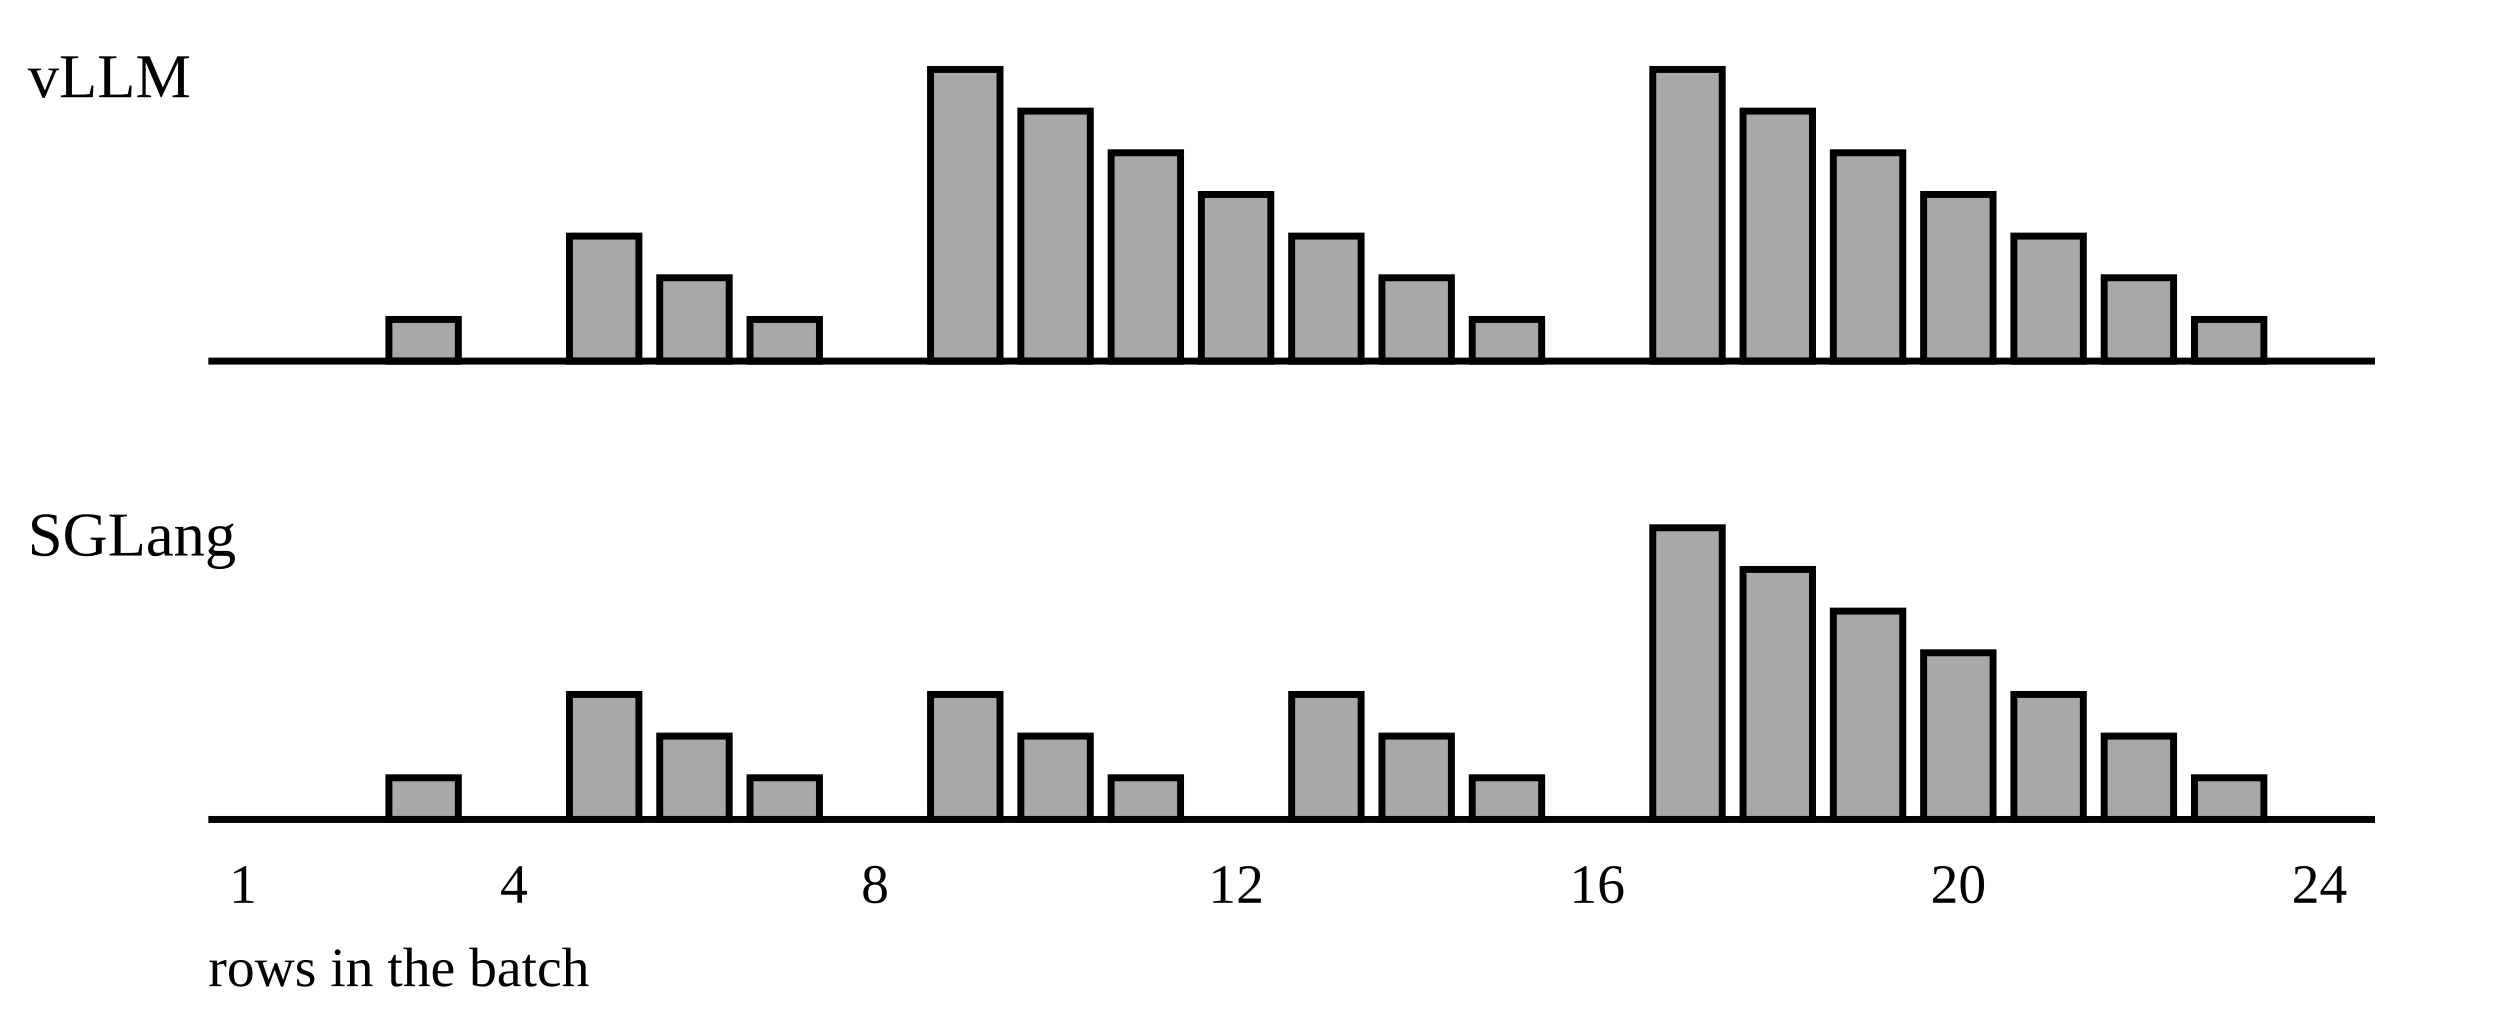
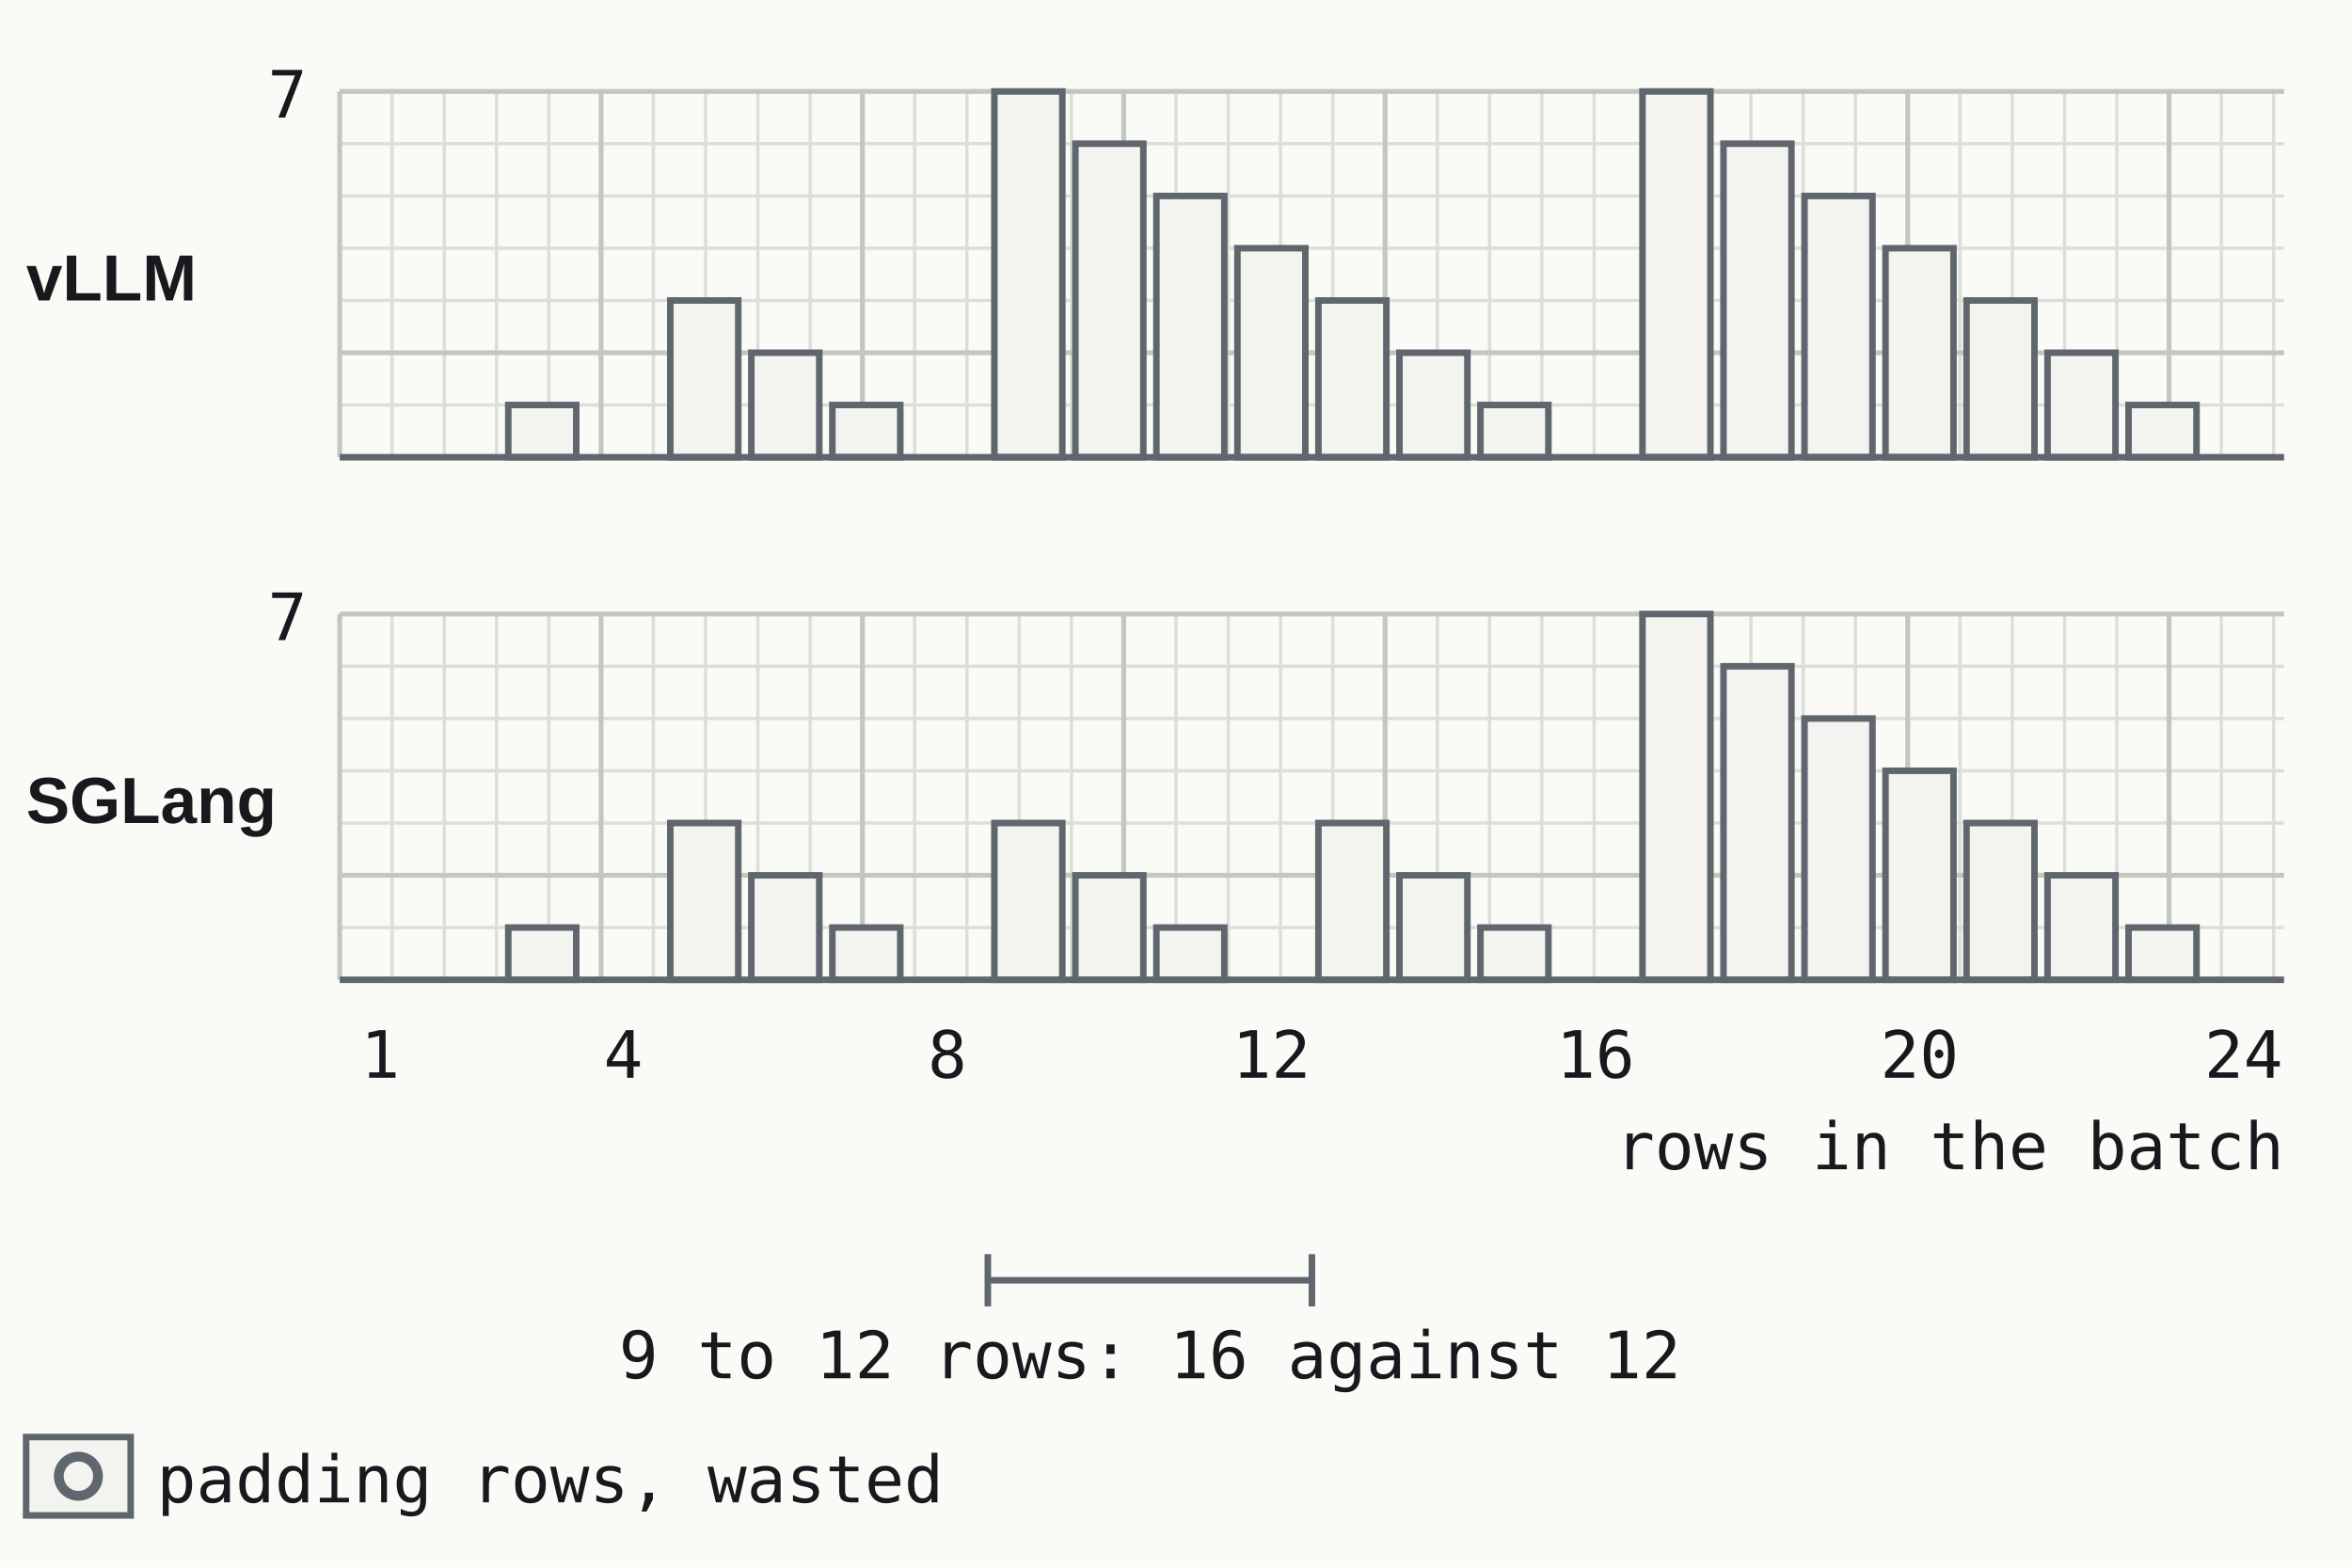
- <svg xmlns="http://www.w3.org/2000/svg" viewBox="0 0 360 146" width="360" height="146" fill="none" stroke="currentColor" stroke-width="1">
-   <g fill="currentColor" fill-opacity="0.34">
-     <rect x="30" y="52" width="10" height="0" />
-     <rect x="43" y="52" width="10" height="0" />
-     <rect x="56" y="46" width="10" height="6" />
-     <rect x="69" y="52" width="10" height="0" />
-     <rect x="82" y="34" width="10" height="18" />
-     <rect x="95" y="40" width="10" height="12" />
-     <rect x="108" y="46" width="10" height="6" />
-     <rect x="121" y="52" width="10" height="0" />
-     <rect x="134" y="10" width="10" height="42" />
-     <rect x="147" y="16" width="10" height="36" />
-     <rect x="160" y="22" width="10" height="30" />
-     <rect x="173" y="28" width="10" height="24" />
-     <rect x="186" y="34" width="10" height="18" />
-     <rect x="199" y="40" width="10" height="12" />
-     <rect x="212" y="46" width="10" height="6" />
-     <rect x="225" y="52" width="10" height="0" />
-     <rect x="238" y="10" width="10" height="42" />
-     <rect x="251" y="16" width="10" height="36" />
-     <rect x="264" y="22" width="10" height="30" />
-     <rect x="277" y="28" width="10" height="24" />
-     <rect x="290" y="34" width="10" height="18" />
-     <rect x="303" y="40" width="10" height="12" />
-     <rect x="316" y="46" width="10" height="6" />
-     <rect x="329" y="52" width="10" height="0" />
-     <rect x="30" y="118" width="10" height="0" />
-     <rect x="43" y="118" width="10" height="0" />
-     <rect x="56" y="112" width="10" height="6" />
-     <rect x="69" y="118" width="10" height="0" />
-     <rect x="82" y="100" width="10" height="18" />
-     <rect x="95" y="106" width="10" height="12" />
-     <rect x="108" y="112" width="10" height="6" />
-     <rect x="121" y="118" width="10" height="0" />
-     <rect x="134" y="100" width="10" height="18" />
-     <rect x="147" y="106" width="10" height="12" />
-     <rect x="160" y="112" width="10" height="6" />
-     <rect x="173" y="118" width="10" height="0" />
-     <rect x="186" y="100" width="10" height="18" />
-     <rect x="199" y="106" width="10" height="12" />
-     <rect x="212" y="112" width="10" height="6" />
-     <rect x="225" y="118" width="10" height="0" />
-     <rect x="238" y="76" width="10" height="42" />
-     <rect x="251" y="82" width="10" height="36" />
-     <rect x="264" y="88" width="10" height="30" />
-     <rect x="277" y="94" width="10" height="24" />
-     <rect x="290" y="100" width="10" height="18" />
-     <rect x="303" y="106" width="10" height="12" />
-     <rect x="316" y="112" width="10" height="6" />
-     <rect x="329" y="118" width="10" height="0" />
+ <svg xmlns="http://www.w3.org/2000/svg" viewBox="0 0 360 240" width="360" height="240">
+   <rect width="360" height="240" fill="#fafaf6" />
+   <g class="graticule" fill="none" stroke="#c2c8bd">
+     <path d="M52 14v56M60 14v56M68 14v56M76 14v56M84 14v56M92 14v56M100 14v56M108 14v56M116 14v56M124 14v56M132 14v56M140 14v56M148 14v56M156 14v56M164 14v56M172 14v56M180 14v56M188 14v56M196 14v56M204 14v56M212 14v56M220 14v56M228 14v56M236 14v56M244 14v56M252 14v56M260 14v56M268 14v56M276 14v56M284 14v56M292 14v56M300 14v56M308 14v56M316 14v56M324 14v56M332 14v56M340 14v56M348 14v56M52 14h297.6M52 22h297.6M52 30h297.6M52 38h297.6M52 46h297.6M52 54h297.6M52 62h297.6M52 70h297.6" stroke-width="0.5" stroke-opacity="0.55" />
+     <path d="M52 14v56M92 14v56M132 14v56M172 14v56M212 14v56M252 14v56M292 14v56M332 14v56M52 14h297.6M52 54h297.6" stroke-width="0.75" />
  </g>
-   <path d="M30 52H342M30 118H342" />
-   <g stroke="none" fill="currentColor" font-size="9">
-     <text x="4" y="14">vLLM</text>
-     <text x="4" y="80">SGLang</text>
+   <text x="4" y="46" font-family="'Atkinson Hyperlegible', system-ui, 'Segoe UI', Arial, sans-serif" font-size="10" font-weight="700" fill="#17191d" text-anchor="start" stroke="#fafaf6" stroke-width="3" stroke-linejoin="round" paint-order="stroke">vLLM</text>
+   <text x="47" y="18" font-family="'Atkinson Hyperlegible Mono', ui-monospace, 'SF Mono', Menlo, Consolas, monospace" font-size="10" fill="#17191d" text-anchor="end" stroke="#fafaf6" stroke-width="3" stroke-linejoin="round" paint-order="stroke">7</text>
+   <g class="bar" data-slot="white">
+     <rect x="77.8" y="62" width="10.4" height="8" fill="#f3f3ef" stroke="#5f666d" stroke-width="1" />
  </g>
-   <g stroke="none" fill="currentColor" font-size="8" text-anchor="middle">
-     <text x="35" y="130">1</text>
-     <text x="74" y="130">4</text>
-     <text x="126" y="130">8</text>
-     <text x="178" y="130">12</text>
-     <text x="230" y="130">16</text>
-     <text x="282" y="130">20</text>
-     <text x="334" y="130">24</text>
+   <g class="bar" data-slot="white">
+     <rect x="102.6" y="46" width="10.4" height="24" fill="#f3f3ef" stroke="#5f666d" stroke-width="1" />
  </g>
-   <g stroke="none" fill="currentColor" font-size="8">
-     <text x="30" y="142">rows in the batch</text>
+   <g class="bar" data-slot="white">
+     <rect x="115" y="54" width="10.4" height="16" fill="#f3f3ef" stroke="#5f666d" stroke-width="1" />
  </g>
+   <g class="bar" data-slot="white">
+     <rect x="127.4" y="62" width="10.4" height="8" fill="#f3f3ef" stroke="#5f666d" stroke-width="1" />
+   </g>
+   <g class="bar" data-slot="white">
+     <rect x="152.2" y="14" width="10.4" height="56" fill="#f3f3ef" stroke="#5f666d" stroke-width="1" />
+   </g>
+   <g class="bar" data-slot="white">
+     <rect x="164.6" y="22" width="10.4" height="48" fill="#f3f3ef" stroke="#5f666d" stroke-width="1" />
+   </g>
+   <g class="bar" data-slot="white">
+     <rect x="177" y="30" width="10.4" height="40" fill="#f3f3ef" stroke="#5f666d" stroke-width="1" />
+   </g>
+   <g class="bar" data-slot="white">
+     <rect x="189.4" y="38" width="10.4" height="32" fill="#f3f3ef" stroke="#5f666d" stroke-width="1" />
+   </g>
+   <g class="bar" data-slot="white">
+     <rect x="201.8" y="46" width="10.4" height="24" fill="#f3f3ef" stroke="#5f666d" stroke-width="1" />
+   </g>
+   <g class="bar" data-slot="white">
+     <rect x="214.2" y="54" width="10.4" height="16" fill="#f3f3ef" stroke="#5f666d" stroke-width="1" />
+   </g>
+   <g class="bar" data-slot="white">
+     <rect x="226.6" y="62" width="10.4" height="8" fill="#f3f3ef" stroke="#5f666d" stroke-width="1" />
+   </g>
+   <g class="bar" data-slot="white">
+     <rect x="251.4" y="14" width="10.4" height="56" fill="#f3f3ef" stroke="#5f666d" stroke-width="1" />
+   </g>
+   <g class="bar" data-slot="white">
+     <rect x="263.8" y="22" width="10.4" height="48" fill="#f3f3ef" stroke="#5f666d" stroke-width="1" />
+   </g>
+   <g class="bar" data-slot="white">
+     <rect x="276.2" y="30" width="10.4" height="40" fill="#f3f3ef" stroke="#5f666d" stroke-width="1" />
+   </g>
+   <g class="bar" data-slot="white">
+     <rect x="288.6" y="38" width="10.4" height="32" fill="#f3f3ef" stroke="#5f666d" stroke-width="1" />
+   </g>
+   <g class="bar" data-slot="white">
+     <rect x="301" y="46" width="10.4" height="24" fill="#f3f3ef" stroke="#5f666d" stroke-width="1" />
+   </g>
+   <g class="bar" data-slot="white">
+     <rect x="313.4" y="54" width="10.4" height="16" fill="#f3f3ef" stroke="#5f666d" stroke-width="1" />
+   </g>
+   <g class="bar" data-slot="white">
+     <rect x="325.8" y="62" width="10.4" height="8" fill="#f3f3ef" stroke="#5f666d" stroke-width="1" />
+   </g>
+   <path d="M52 70H349.6" fill="none" stroke="#5f666d" stroke-width="1" />
+   <g class="graticule" fill="none" stroke="#c2c8bd">
+     <path d="M52 94v56M60 94v56M68 94v56M76 94v56M84 94v56M92 94v56M100 94v56M108 94v56M116 94v56M124 94v56M132 94v56M140 94v56M148 94v56M156 94v56M164 94v56M172 94v56M180 94v56M188 94v56M196 94v56M204 94v56M212 94v56M220 94v56M228 94v56M236 94v56M244 94v56M252 94v56M260 94v56M268 94v56M276 94v56M284 94v56M292 94v56M300 94v56M308 94v56M316 94v56M324 94v56M332 94v56M340 94v56M348 94v56M52 94h297.6M52 102h297.6M52 110h297.6M52 118h297.6M52 126h297.6M52 134h297.6M52 142h297.6M52 150h297.6" stroke-width="0.5" stroke-opacity="0.55" />
+     <path d="M52 94v56M92 94v56M132 94v56M172 94v56M212 94v56M252 94v56M292 94v56M332 94v56M52 94h297.6M52 134h297.6" stroke-width="0.75" />
+   </g>
+   <text x="4" y="126" font-family="'Atkinson Hyperlegible', system-ui, 'Segoe UI', Arial, sans-serif" font-size="10" font-weight="700" fill="#17191d" text-anchor="start" stroke="#fafaf6" stroke-width="3" stroke-linejoin="round" paint-order="stroke">SGLang</text>
+   <text x="47" y="98" font-family="'Atkinson Hyperlegible Mono', ui-monospace, 'SF Mono', Menlo, Consolas, monospace" font-size="10" fill="#17191d" text-anchor="end" stroke="#fafaf6" stroke-width="3" stroke-linejoin="round" paint-order="stroke">7</text>
+   <g class="bar" data-slot="white">
+     <rect x="77.8" y="142" width="10.4" height="8" fill="#f3f3ef" stroke="#5f666d" stroke-width="1" />
+   </g>
+   <g class="bar" data-slot="white">
+     <rect x="102.6" y="126" width="10.4" height="24" fill="#f3f3ef" stroke="#5f666d" stroke-width="1" />
+   </g>
+   <g class="bar" data-slot="white">
+     <rect x="115" y="134" width="10.4" height="16" fill="#f3f3ef" stroke="#5f666d" stroke-width="1" />
+   </g>
+   <g class="bar" data-slot="white">
+     <rect x="127.4" y="142" width="10.4" height="8" fill="#f3f3ef" stroke="#5f666d" stroke-width="1" />
+   </g>
+   <g class="bar" data-slot="white">
+     <rect x="152.2" y="126" width="10.4" height="24" fill="#f3f3ef" stroke="#5f666d" stroke-width="1" />
+   </g>
+   <g class="bar" data-slot="white">
+     <rect x="164.6" y="134" width="10.4" height="16" fill="#f3f3ef" stroke="#5f666d" stroke-width="1" />
+   </g>
+   <g class="bar" data-slot="white">
+     <rect x="177" y="142" width="10.4" height="8" fill="#f3f3ef" stroke="#5f666d" stroke-width="1" />
+   </g>
+   <g class="bar" data-slot="white">
+     <rect x="201.8" y="126" width="10.4" height="24" fill="#f3f3ef" stroke="#5f666d" stroke-width="1" />
+   </g>
+   <g class="bar" data-slot="white">
+     <rect x="214.2" y="134" width="10.4" height="16" fill="#f3f3ef" stroke="#5f666d" stroke-width="1" />
+   </g>
+   <g class="bar" data-slot="white">
+     <rect x="226.6" y="142" width="10.4" height="8" fill="#f3f3ef" stroke="#5f666d" stroke-width="1" />
+   </g>
+   <g class="bar" data-slot="white">
+     <rect x="251.4" y="94" width="10.4" height="56" fill="#f3f3ef" stroke="#5f666d" stroke-width="1" />
+   </g>
+   <g class="bar" data-slot="white">
+     <rect x="263.8" y="102" width="10.4" height="48" fill="#f3f3ef" stroke="#5f666d" stroke-width="1" />
+   </g>
+   <g class="bar" data-slot="white">
+     <rect x="276.2" y="110" width="10.4" height="40" fill="#f3f3ef" stroke="#5f666d" stroke-width="1" />
+   </g>
+   <g class="bar" data-slot="white">
+     <rect x="288.6" y="118" width="10.4" height="32" fill="#f3f3ef" stroke="#5f666d" stroke-width="1" />
+   </g>
+   <g class="bar" data-slot="white">
+     <rect x="301" y="126" width="10.4" height="24" fill="#f3f3ef" stroke="#5f666d" stroke-width="1" />
+   </g>
+   <g class="bar" data-slot="white">
+     <rect x="313.4" y="134" width="10.4" height="16" fill="#f3f3ef" stroke="#5f666d" stroke-width="1" />
+   </g>
+   <g class="bar" data-slot="white">
+     <rect x="325.8" y="142" width="10.4" height="8" fill="#f3f3ef" stroke="#5f666d" stroke-width="1" />
+   </g>
+   <path d="M52 150H349.6" fill="none" stroke="#5f666d" stroke-width="1" />
+   <text x="58.2" y="165" font-family="'Atkinson Hyperlegible Mono', ui-monospace, 'SF Mono', Menlo, Consolas, monospace" font-size="10" fill="#17191d" text-anchor="middle" stroke="#fafaf6" stroke-width="3" stroke-linejoin="round" paint-order="stroke">1</text>
+   <text x="95.4" y="165" font-family="'Atkinson Hyperlegible Mono', ui-monospace, 'SF Mono', Menlo, Consolas, monospace" font-size="10" fill="#17191d" text-anchor="middle" stroke="#fafaf6" stroke-width="3" stroke-linejoin="round" paint-order="stroke">4</text>
+   <text x="145" y="165" font-family="'Atkinson Hyperlegible Mono', ui-monospace, 'SF Mono', Menlo, Consolas, monospace" font-size="10" fill="#17191d" text-anchor="middle" stroke="#fafaf6" stroke-width="3" stroke-linejoin="round" paint-order="stroke">8</text>
+   <text x="194.6" y="165" font-family="'Atkinson Hyperlegible Mono', ui-monospace, 'SF Mono', Menlo, Consolas, monospace" font-size="10" fill="#17191d" text-anchor="middle" stroke="#fafaf6" stroke-width="3" stroke-linejoin="round" paint-order="stroke">12</text>
+   <text x="244.2" y="165" font-family="'Atkinson Hyperlegible Mono', ui-monospace, 'SF Mono', Menlo, Consolas, monospace" font-size="10" fill="#17191d" text-anchor="middle" stroke="#fafaf6" stroke-width="3" stroke-linejoin="round" paint-order="stroke">16</text>
+   <text x="293.8" y="165" font-family="'Atkinson Hyperlegible Mono', ui-monospace, 'SF Mono', Menlo, Consolas, monospace" font-size="10" fill="#17191d" text-anchor="middle" stroke="#fafaf6" stroke-width="3" stroke-linejoin="round" paint-order="stroke">20</text>
+   <text x="343.4" y="165" font-family="'Atkinson Hyperlegible Mono', ui-monospace, 'SF Mono', Menlo, Consolas, monospace" font-size="10" fill="#17191d" text-anchor="middle" stroke="#fafaf6" stroke-width="3" stroke-linejoin="round" paint-order="stroke">24</text>
+   <text x="349.6" y="179" font-family="'Atkinson Hyperlegible Mono', ui-monospace, 'SF Mono', Menlo, Consolas, monospace" font-size="10" fill="#17191d" text-anchor="end" stroke="#fafaf6" stroke-width="3" stroke-linejoin="round" paint-order="stroke">rows in the batch</text>
+   <g class="dim" data-value="9 to 12 rows: 16 against 12">
+     <path d="M151.2 192v8M200.8 192v8M151.2 196H200.8" fill="none" stroke="#5f666d" stroke-width="1" />
+   </g>
+   <text x="176" y="211" font-family="'Atkinson Hyperlegible Mono', ui-monospace, 'SF Mono', Menlo, Consolas, monospace" font-size="10" fill="#17191d" text-anchor="middle" stroke="#fafaf6" stroke-width="3" stroke-linejoin="round" paint-order="stroke">9 to 12 rows: 16 against 12</text>
+   <g class="key" data-slot="white">
+     <rect x="4" y="220" width="16" height="12" fill="#f3f3ef" stroke="#5f666d" stroke-width="1" />
+   </g>
+   <g class="glyph" data-slot="white">
+     <circle cx="12" cy="226" r="3" fill="none" stroke="#5f666d" stroke-width="1.5" />
+   </g>
+   <text x="24" y="230" font-family="'Atkinson Hyperlegible Mono', ui-monospace, 'SF Mono', Menlo, Consolas, monospace" font-size="10" fill="#17191d" text-anchor="start" stroke="#fafaf6" stroke-width="3" stroke-linejoin="round" paint-order="stroke">padding rows, wasted</text>
</svg>
